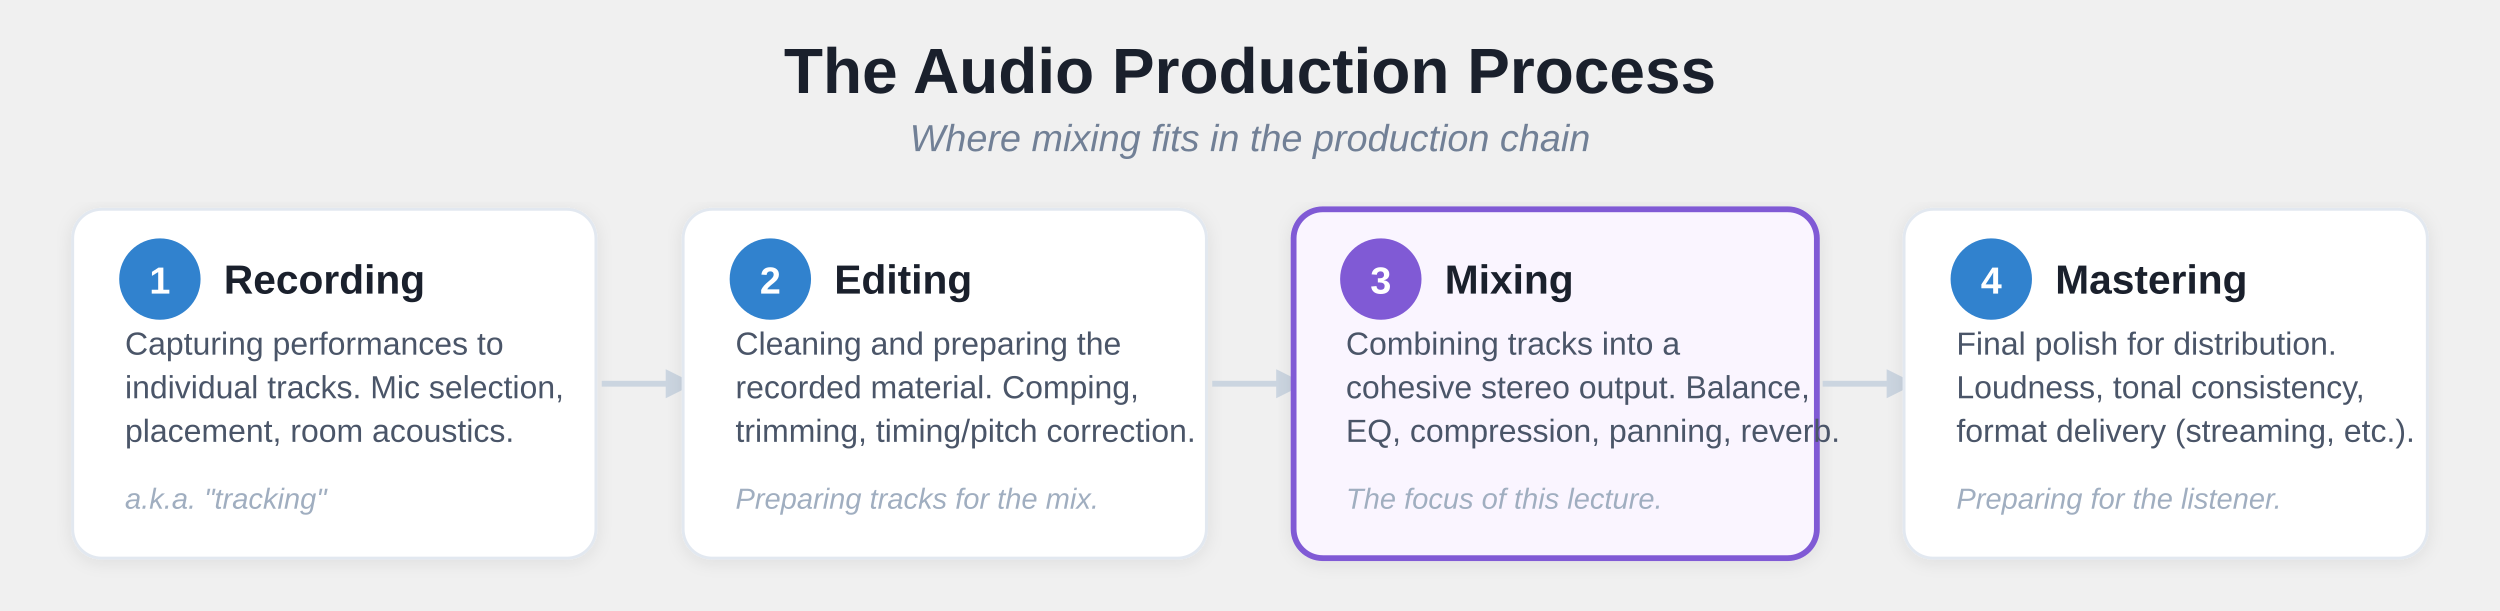
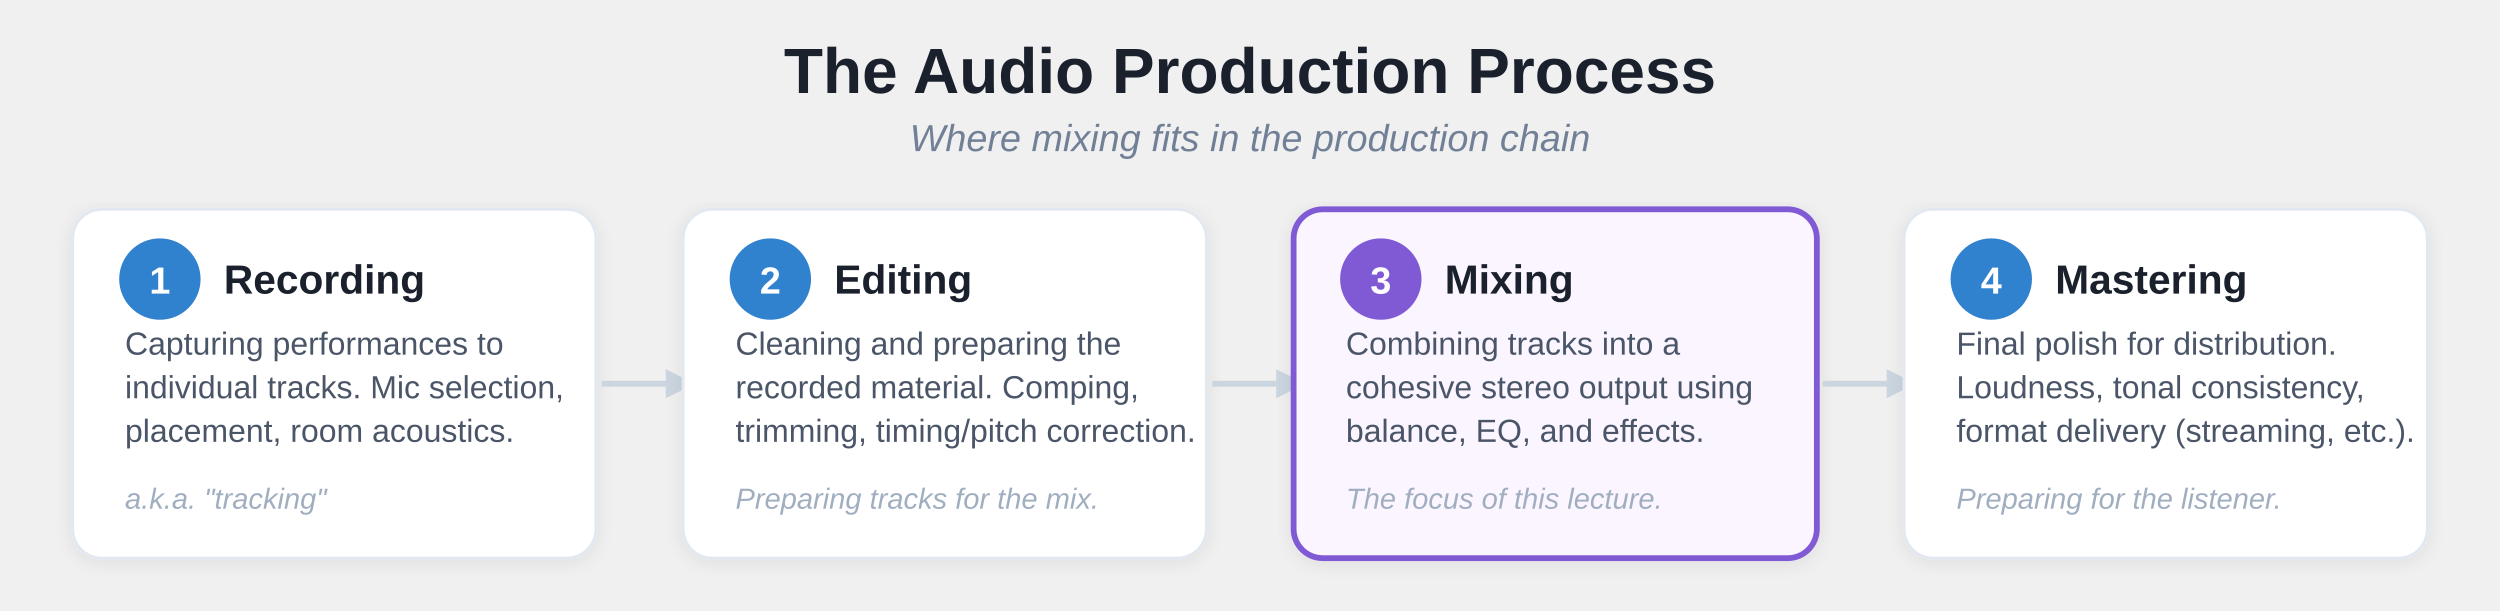
<svg xmlns="http://www.w3.org/2000/svg" viewBox="0 0 860 210" font-family="'Helvetica Neue', Arial, sans-serif">
  <defs>
    <filter id="shadow" x="-3%" y="-3%" width="106%" height="110%">
      <feDropShadow dx="0" dy="1" stdDeviation="3" flood-opacity="0.08" />
    </filter>
  </defs>
  <text x="430" y="32" text-anchor="middle" font-size="22" font-weight="700" fill="#1A202C">The Audio Production Process</text>
  <text x="430" y="52" text-anchor="middle" font-size="13" fill="#718096" font-style="italic">Where mixing fits in the production chain</text>
  <g filter="url(#shadow)">
    <rect x="25" y="72" width="180" height="120" rx="10" fill="#FFFFFF" stroke="#E2E8F0" stroke-width="1" />
  </g>
  <circle cx="55" cy="96" r="14" fill="#3182CE" />
  <text x="55" y="101" text-anchor="middle" font-size="13" font-weight="700" fill="#FFFFFF">1</text>
  <text x="77" y="101" font-size="14" font-weight="700" fill="#1A202C">Recording</text>
  <text x="43" y="122" font-size="11" fill="#4A5568">Capturing performances to</text>
  <text x="43" y="137" font-size="11" fill="#4A5568">individual tracks. Mic selection,</text>
  <text x="43" y="152" font-size="11" fill="#4A5568">placement, room acoustics.</text>
  <text x="43" y="175" font-size="10" fill="#A0AEC0" font-style="italic">a.k.a. "tracking"</text>
  <line x1="207" y1="132" x2="233" y2="132" stroke="#CBD5E0" stroke-width="2" />
  <polygon points="229,127 239,132 229,137" fill="#CBD5E0" />
  <g filter="url(#shadow)">
    <rect x="235" y="72" width="180" height="120" rx="10" fill="#FFFFFF" stroke="#E2E8F0" stroke-width="1" />
  </g>
  <circle cx="265" cy="96" r="14" fill="#3182CE" />
  <text x="265" y="101" text-anchor="middle" font-size="13" font-weight="700" fill="#FFFFFF">2</text>
  <text x="287" y="101" font-size="14" font-weight="700" fill="#1A202C">Editing</text>
  <text x="253" y="122" font-size="11" fill="#4A5568">Cleaning and preparing the</text>
  <text x="253" y="137" font-size="11" fill="#4A5568">recorded material. Comping,</text>
  <text x="253" y="152" font-size="11" fill="#4A5568">trimming, timing/pitch correction.</text>
  <text x="253" y="175" font-size="10" fill="#A0AEC0" font-style="italic">Preparing tracks for the mix.</text>
  <line x1="417" y1="132" x2="443" y2="132" stroke="#CBD5E0" stroke-width="2" />
  <polygon points="439,127 449,132 439,137" fill="#CBD5E0" />
  <g filter="url(#shadow)">
    <rect x="445" y="72" width="180" height="120" rx="10" fill="#FAF5FF" stroke="#805AD5" stroke-width="2" />
  </g>
  <circle cx="475" cy="96" r="14" fill="#805AD5" />
  <text x="475" y="101" text-anchor="middle" font-size="13" font-weight="700" fill="#FFFFFF">3</text>
  <text x="497" y="101" font-size="14" font-weight="700" fill="#1A202C">Mixing</text>
  <text x="463" y="122" font-size="11" fill="#4A5568">Combining tracks into a</text>
-   <text x="463" y="137" font-size="11" fill="#4A5568">cohesive stereo output. Balance,</text>
-   <text x="463" y="152" font-size="11" fill="#4A5568">EQ, compression, panning, reverb.</text>
+   <text x="463" y="137" font-size="11" fill="#4A5568">cohesive stereo output using</text>
+   <text x="463" y="152" font-size="11" fill="#4A5568">balance, EQ, and effects.</text>
  <text x="463" y="175" font-size="10" fill="#A0AEC0" font-style="italic">The focus of this lecture.</text>
  <line x1="627" y1="132" x2="653" y2="132" stroke="#CBD5E0" stroke-width="2" />
  <polygon points="649,127 659,132 649,137" fill="#CBD5E0" />
  <g filter="url(#shadow)">
    <rect x="655" y="72" width="180" height="120" rx="10" fill="#FFFFFF" stroke="#E2E8F0" stroke-width="1" />
  </g>
  <circle cx="685" cy="96" r="14" fill="#3182CE" />
  <text x="685" y="101" text-anchor="middle" font-size="13" font-weight="700" fill="#FFFFFF">4</text>
  <text x="707" y="101" font-size="14" font-weight="700" fill="#1A202C">Mastering</text>
  <text x="673" y="122" font-size="11" fill="#4A5568">Final polish for distribution.</text>
  <text x="673" y="137" font-size="11" fill="#4A5568">Loudness, tonal consistency,</text>
  <text x="673" y="152" font-size="11" fill="#4A5568">format delivery (streaming, etc.).</text>
  <text x="673" y="175" font-size="10" fill="#A0AEC0" font-style="italic">Preparing for the listener.</text>
</svg>
